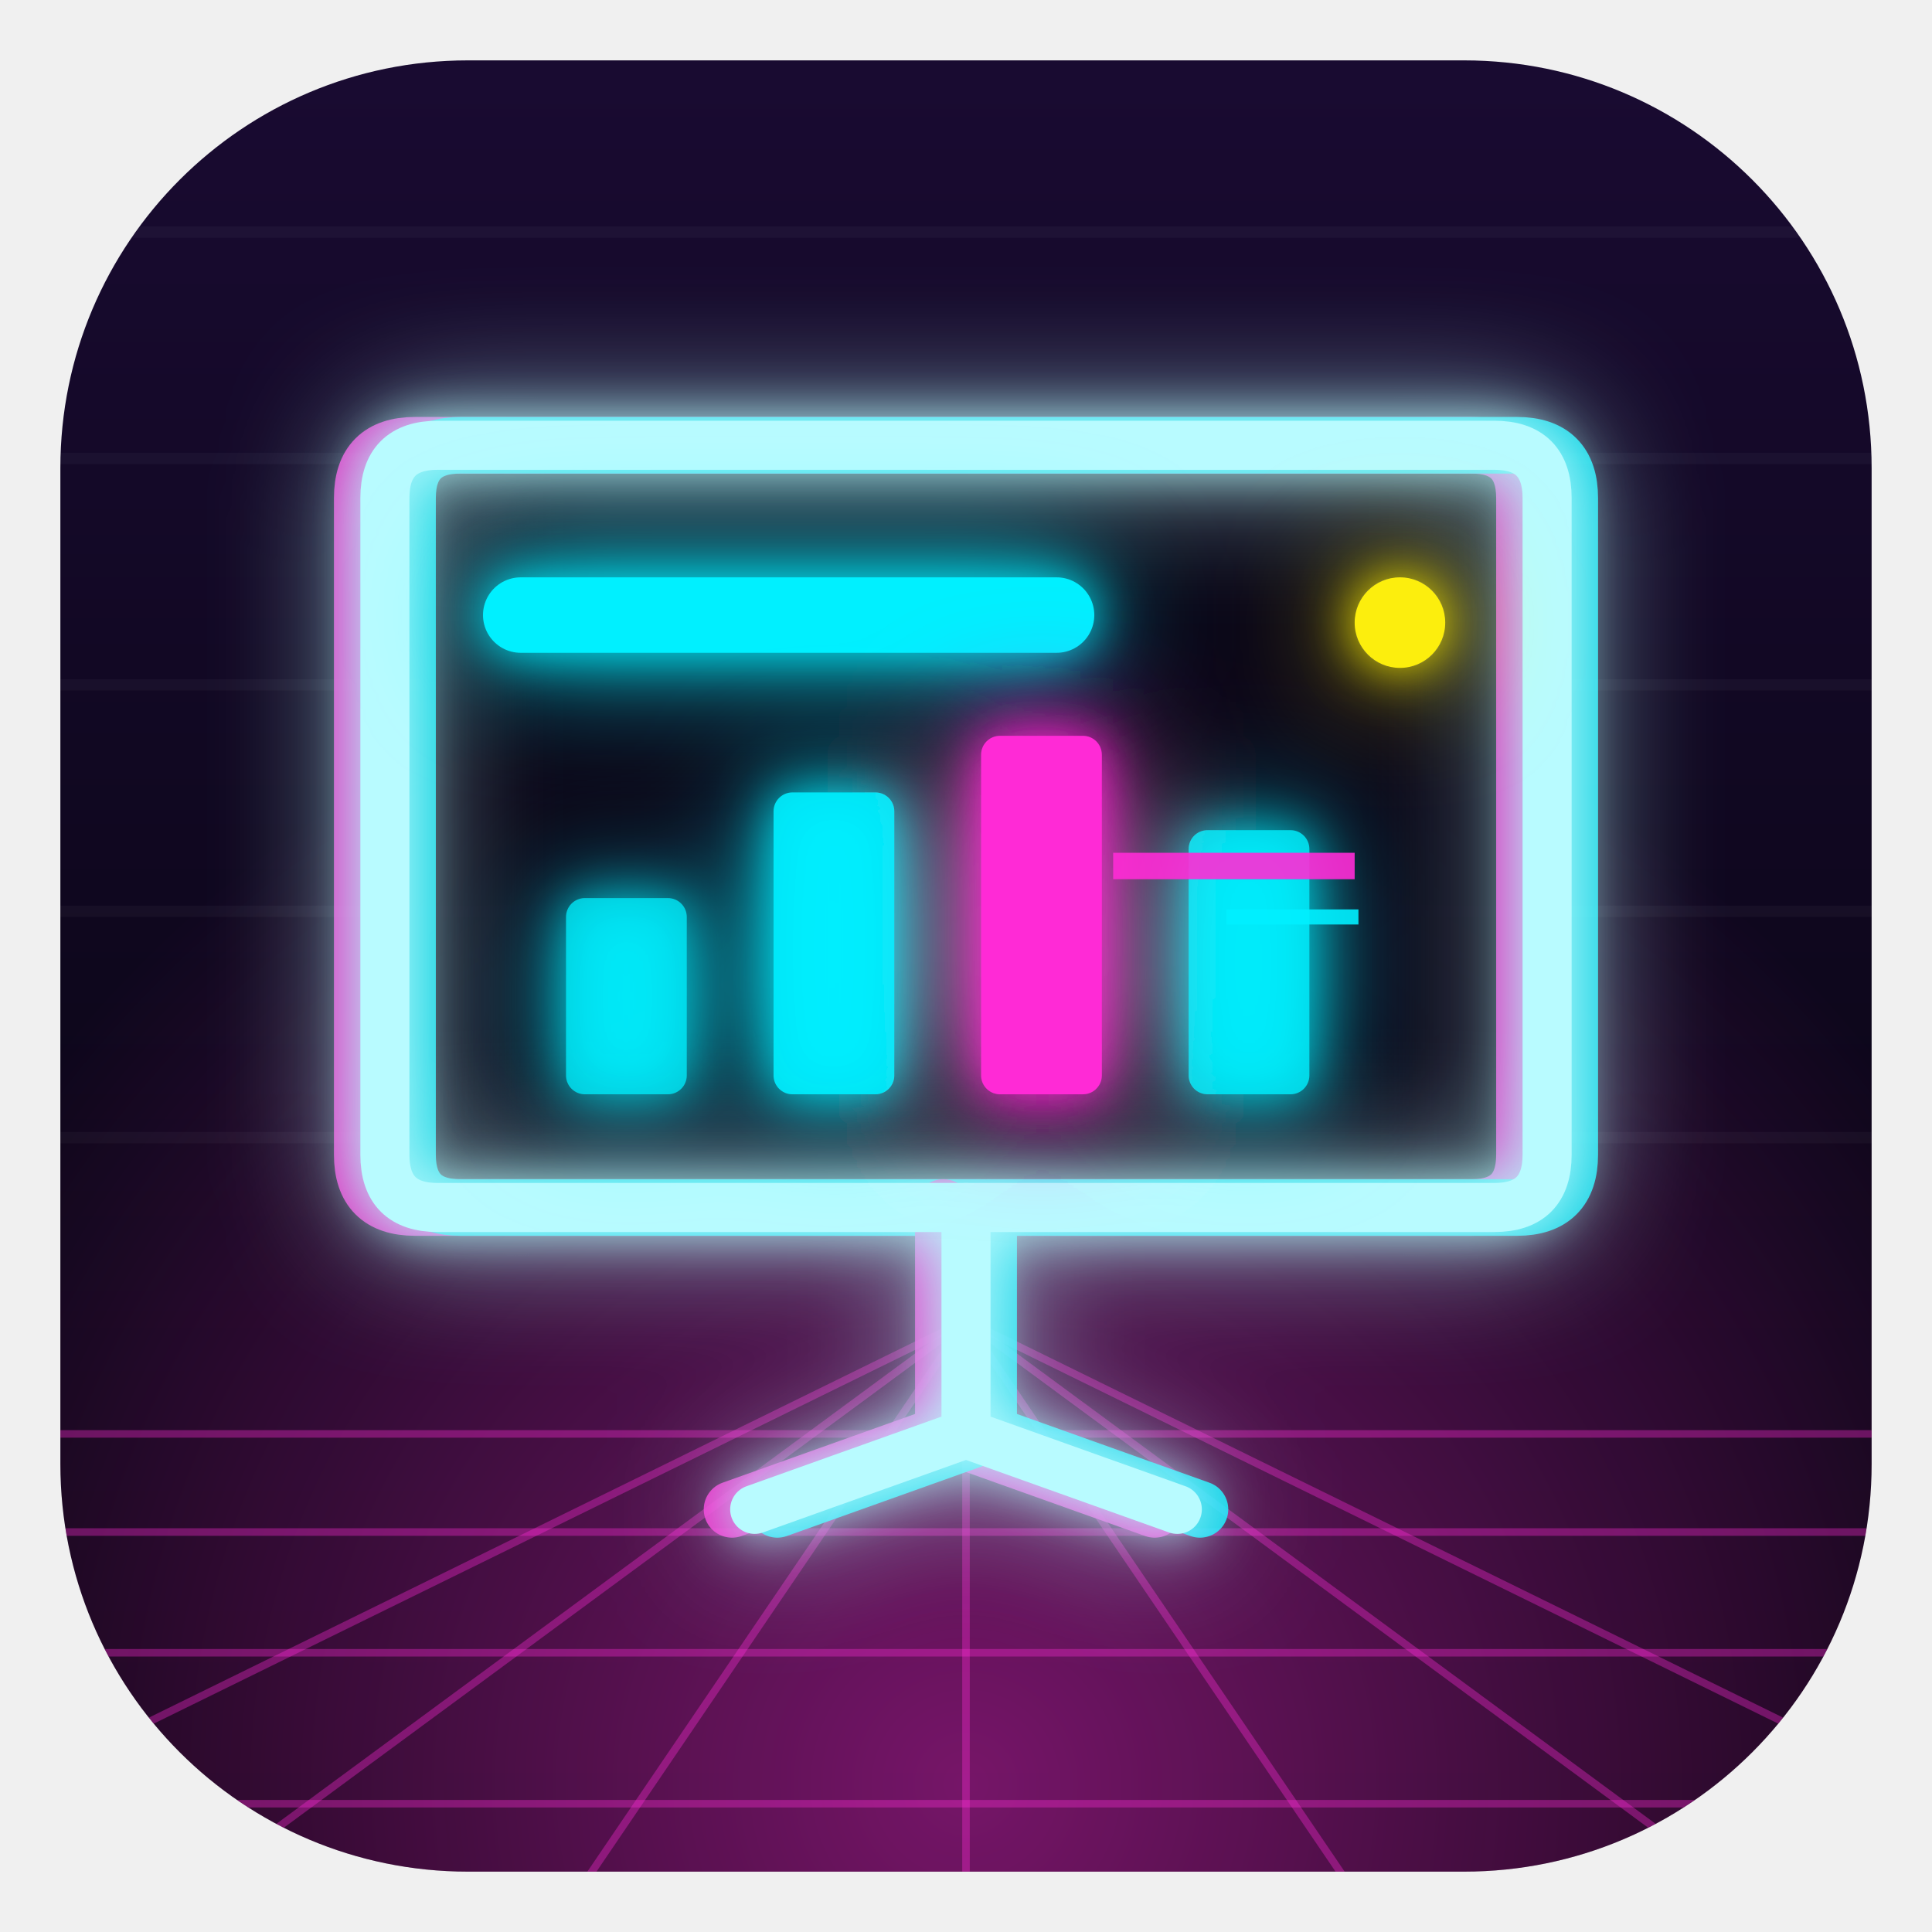
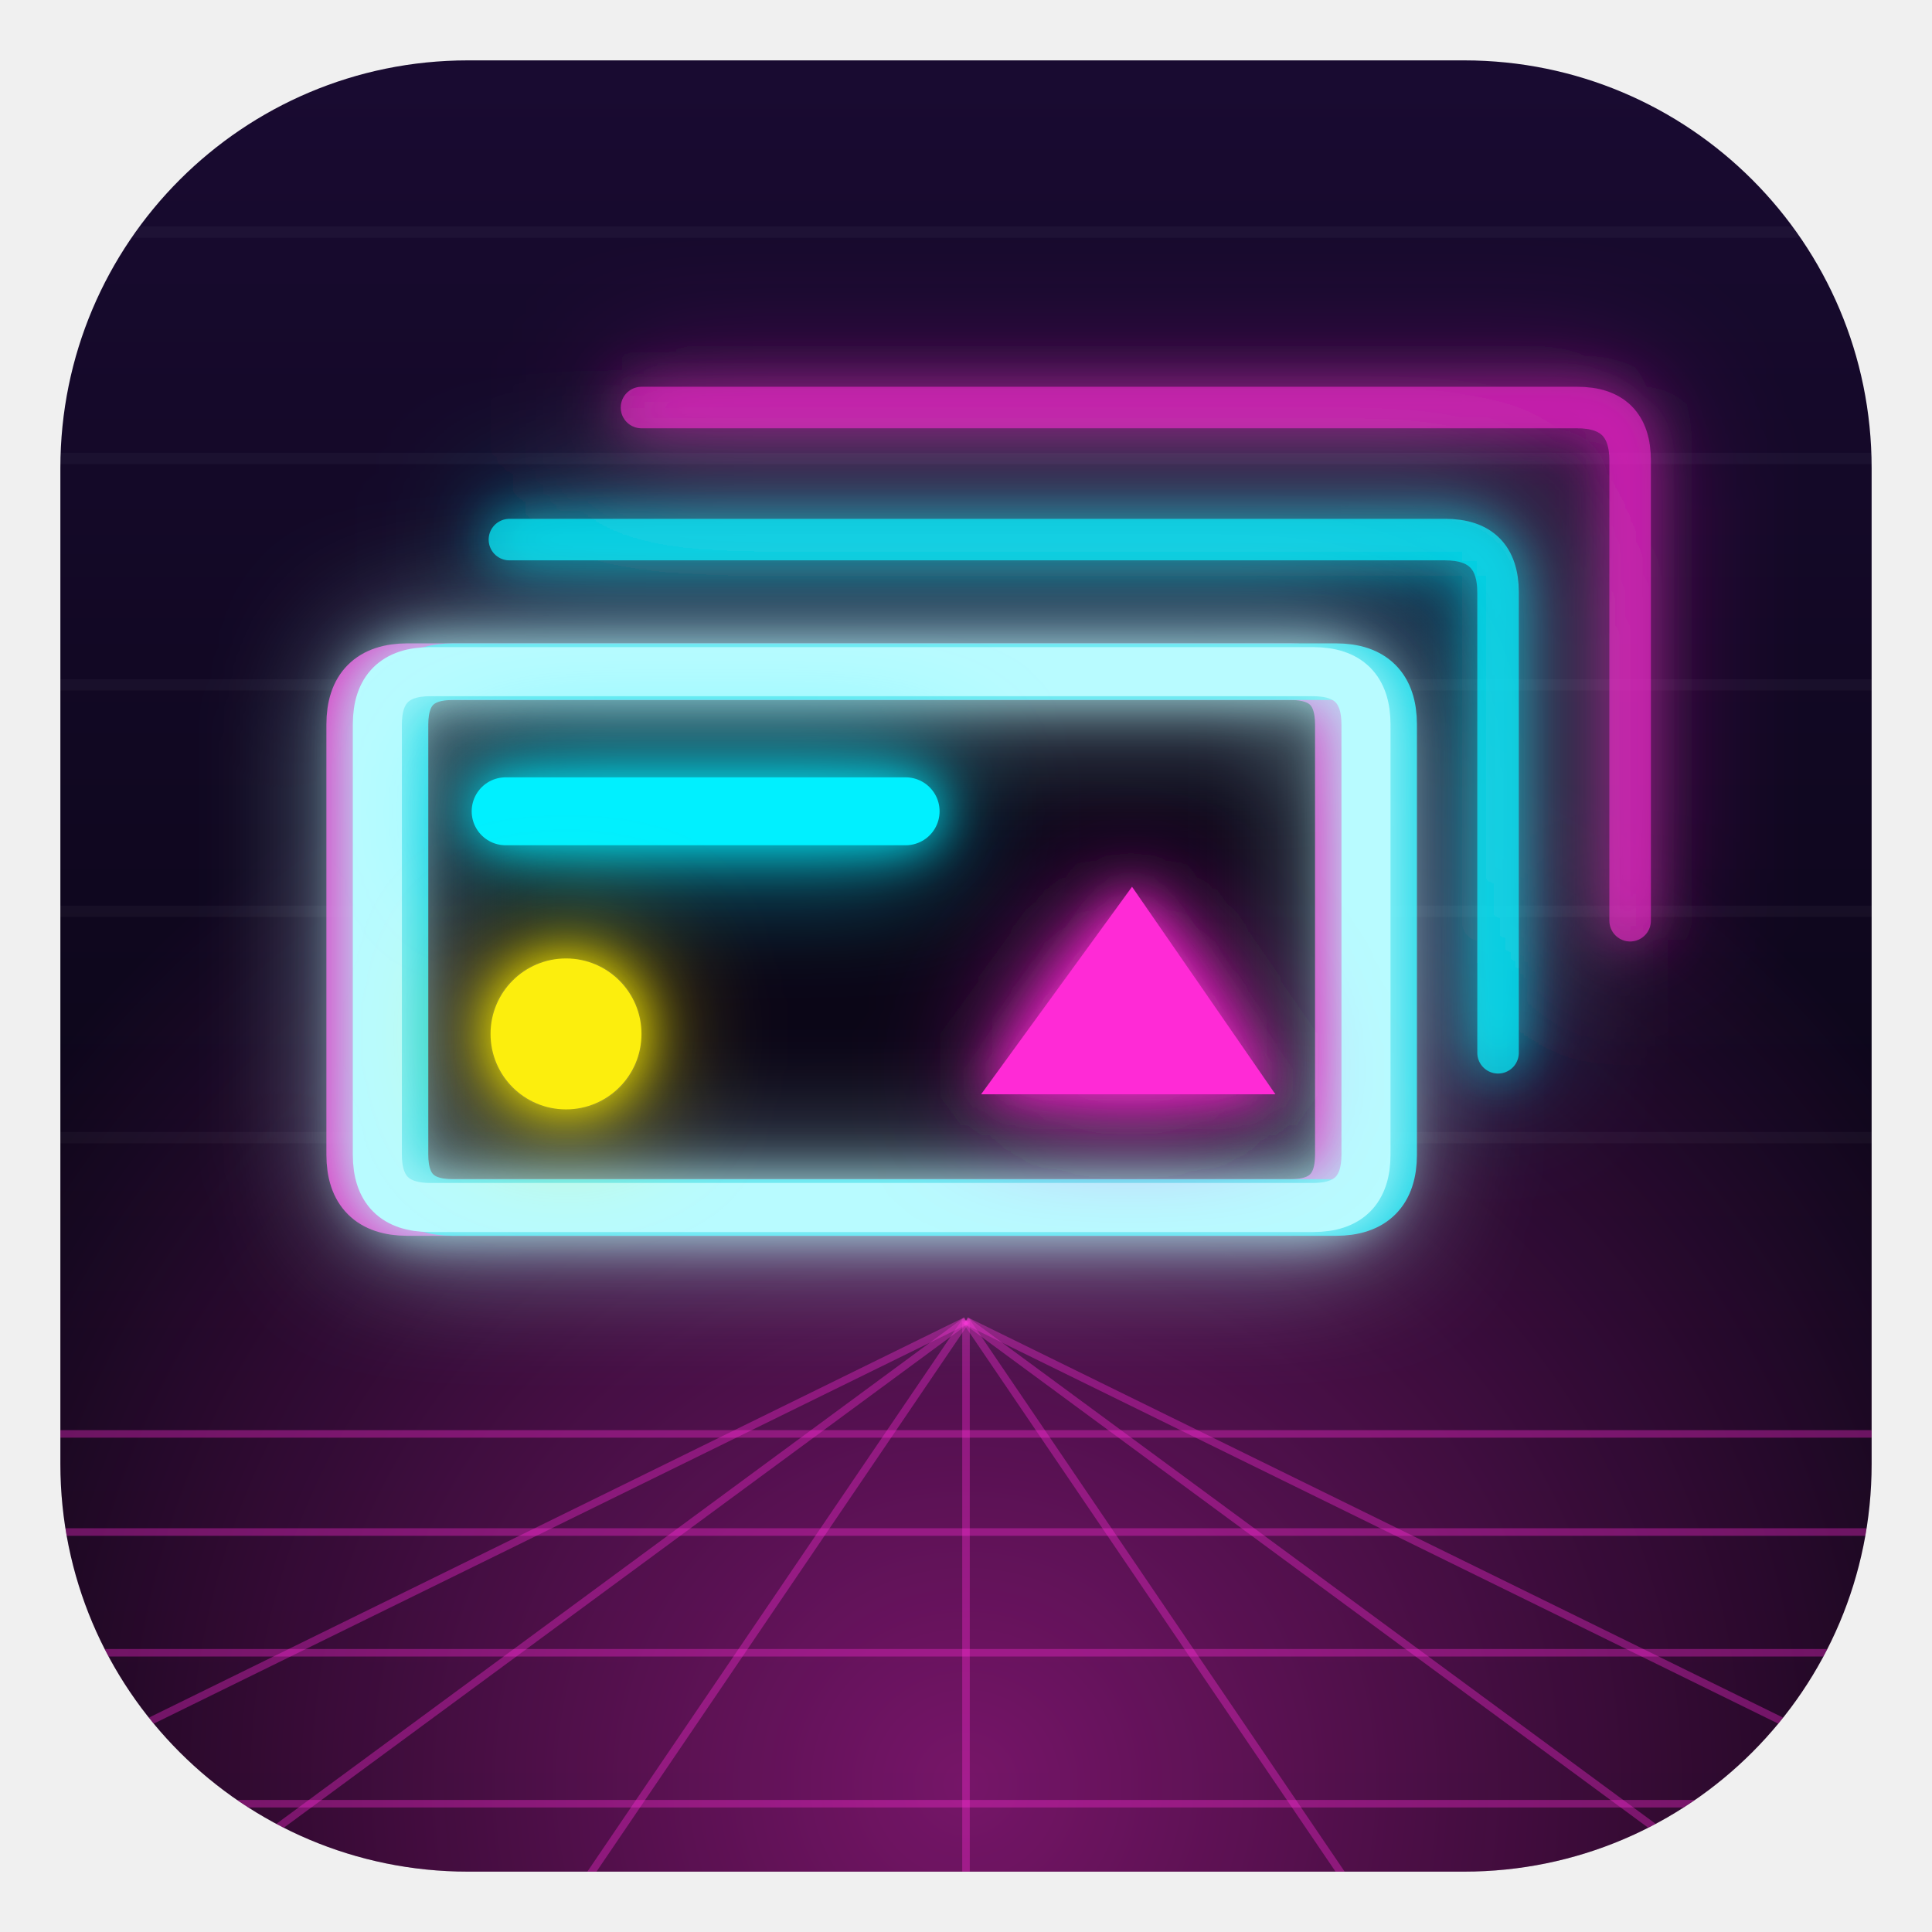
<svg xmlns="http://www.w3.org/2000/svg" width="1024" height="1024" viewBox="0 0 1024 1024">
  <defs>
    <linearGradient id="bg" x1="0" y1="0" x2="0" y2="1">
      <stop offset="0" stop-color="#1A0B33" />
      <stop offset="0.6" stop-color="#0C0619" />
      <stop offset="1" stop-color="#05030C" />
    </linearGradient>
    <radialGradient id="haze" cx="0.5" cy="0.92" r="0.6">
      <stop offset="0" stop-color="#FF2BD6" stop-opacity="0.45" />
      <stop offset="1" stop-color="#FF2BD6" stop-opacity="0" />
    </radialGradient>
    <clipPath id="tile">
      <rect x="32" y="32" width="960" height="960" rx="216" />
    </clipPath>
    <filter id="glow" filterUnits="userSpaceOnUse" x="0" y="0" width="1024" height="1024">
      <feGaussianBlur stdDeviation="14" result="b1" />
      <feGaussianBlur in="SourceGraphic" stdDeviation="34" result="b2" />
      <feMerge>
        <feMergeNode in="b2" />
        <feMergeNode in="b1" />
        <feMergeNode in="SourceGraphic" />
      </feMerge>
    </filter>
-     <path id="screen" d="M 232 236 H 792 Q 820 236 820 264 V 612 Q 820 640 792 640 H 232 Q 204 640 204 612 V 264 Q 204 236 232 236 Z" />
-     <path id="stand" d="M 512 640 V 760 M 400 800 L 512 760 L 624 800" />
+     <path id="s3" d="M 340 216 H 836 Q 864 216 864 244 V 488" />
+     <path id="s2" d="M 270 286 H 766 Q 794 286 794 314 V 558" />
+     <path id="s1" d="M 228 356 H 696 Q 724 356 724 384 V 612 Q 724 640 696 640 H 228 Q 200 640 200 612 V 384 Q 200 356 228 356 Z" />
  </defs>
  <g clip-path="url(#tile)">
    <rect x="0" y="0" width="1024" height="1024" fill="url(#bg)" />
    <rect x="0" y="0" width="1024" height="1024" fill="url(#haze)" />
    <g stroke="#FF2BD6" stroke-opacity="0.35" stroke-width="4" fill="none">
      <line x1="0" y1="760" x2="1024" y2="760" />
      <line x1="0" y1="812" x2="1024" y2="812" />
      <line x1="0" y1="876" x2="1024" y2="876" />
      <line x1="0" y1="956" x2="1024" y2="956" />
      <line x1="512" y1="700" x2="512" y2="1024" />
      <line x1="512" y1="700" x2="292" y2="1024" />
      <line x1="512" y1="700" x2="732" y2="1024" />
      <line x1="512" y1="700" x2="72" y2="1024" />
      <line x1="512" y1="700" x2="952" y2="1024" />
      <line x1="512" y1="700" x2="-148" y2="1024" />
      <line x1="512" y1="700" x2="1172" y2="1024" />
    </g>
    <g fill="#FFFFFF" fill-opacity="0.035">
      <rect x="0" y="120" width="1024" height="6" />
      <rect x="0" y="240" width="1024" height="6" />
      <rect x="0" y="360" width="1024" height="6" />
      <rect x="0" y="480" width="1024" height="6" />
      <rect x="0" y="600" width="1024" height="6" />
    </g>
  </g>
-   <use href="#screen" fill="#0A0616" fill-opacity="0.92" />
+   <g fill="none" stroke-width="22" stroke-linecap="round" stroke-linejoin="round" filter="url(#glow)">
+     <use href="#s3" stroke="#FF2BD6" stroke-opacity="0.55" />
+     <use href="#s2" stroke="#00F0FF" stroke-opacity="0.7" />
+   </g>
+   <use href="#s1" fill="#0A0616" fill-opacity="0.95" />
  <g fill="none" stroke-width="30" stroke-linejoin="round" stroke-linecap="round" opacity="0.85">
-     <use href="#screen" transform="translate(-12 0)" stroke="#FF2BD6" />
-     <use href="#screen" transform="translate(12 0)" stroke="#00F0FF" />
-     <use href="#stand" transform="translate(-12 0)" stroke="#FF2BD6" />
-     <use href="#stand" transform="translate(12 0)" stroke="#00F0FF" />
+     <use href="#s1" transform="translate(-12 0)" stroke="#FF2BD6" />
+     <use href="#s1" transform="translate(12 0)" stroke="#00F0FF" />
  </g>
  <g fill="none" stroke="#B8FBFF" stroke-width="26" stroke-linejoin="round" stroke-linecap="round" filter="url(#glow)">
-     <use href="#screen" />
-     <use href="#stand" />
+     <use href="#s1" />
  </g>
-   <line x1="276" y1="326" x2="560" y2="326" stroke="#00F0FF" stroke-width="40" stroke-linecap="round" filter="url(#glow)" />
-   <g filter="url(#glow)">
-     <rect x="300" y="476" width="64" height="104" rx="10" fill="#00F0FF" fill-opacity="0.75" />
-     <rect x="410" y="420" width="64" height="160" rx="10" fill="#00F0FF" fill-opacity="0.9" />
-     <rect x="520" y="390" width="64" height="190" rx="10" fill="#FF2BD6" />
-     <rect x="630" y="440" width="64" height="140" rx="10" fill="#00F0FF" fill-opacity="0.8" />
-   </g>
-   <rect x="590" y="452" width="128" height="14" fill="#FF2BD6" opacity="0.9" />
-   <rect x="650" y="482" width="70" height="8" fill="#00F0FF" opacity="0.9" />
-   <circle cx="742" cy="330" r="24" fill="#FCEE0A" filter="url(#glow)" />
+   <line x1="268" y1="430" x2="480" y2="430" stroke="#00F0FF" stroke-width="36" stroke-linecap="round" filter="url(#glow)" />
+   <path d="M 520 580 L 600 470 L 676 580 Z" fill="#FF2BD6" filter="url(#glow)" />
+   <circle cx="300" cy="548" r="40" fill="#FCEE0A" filter="url(#glow)" />
</svg>
